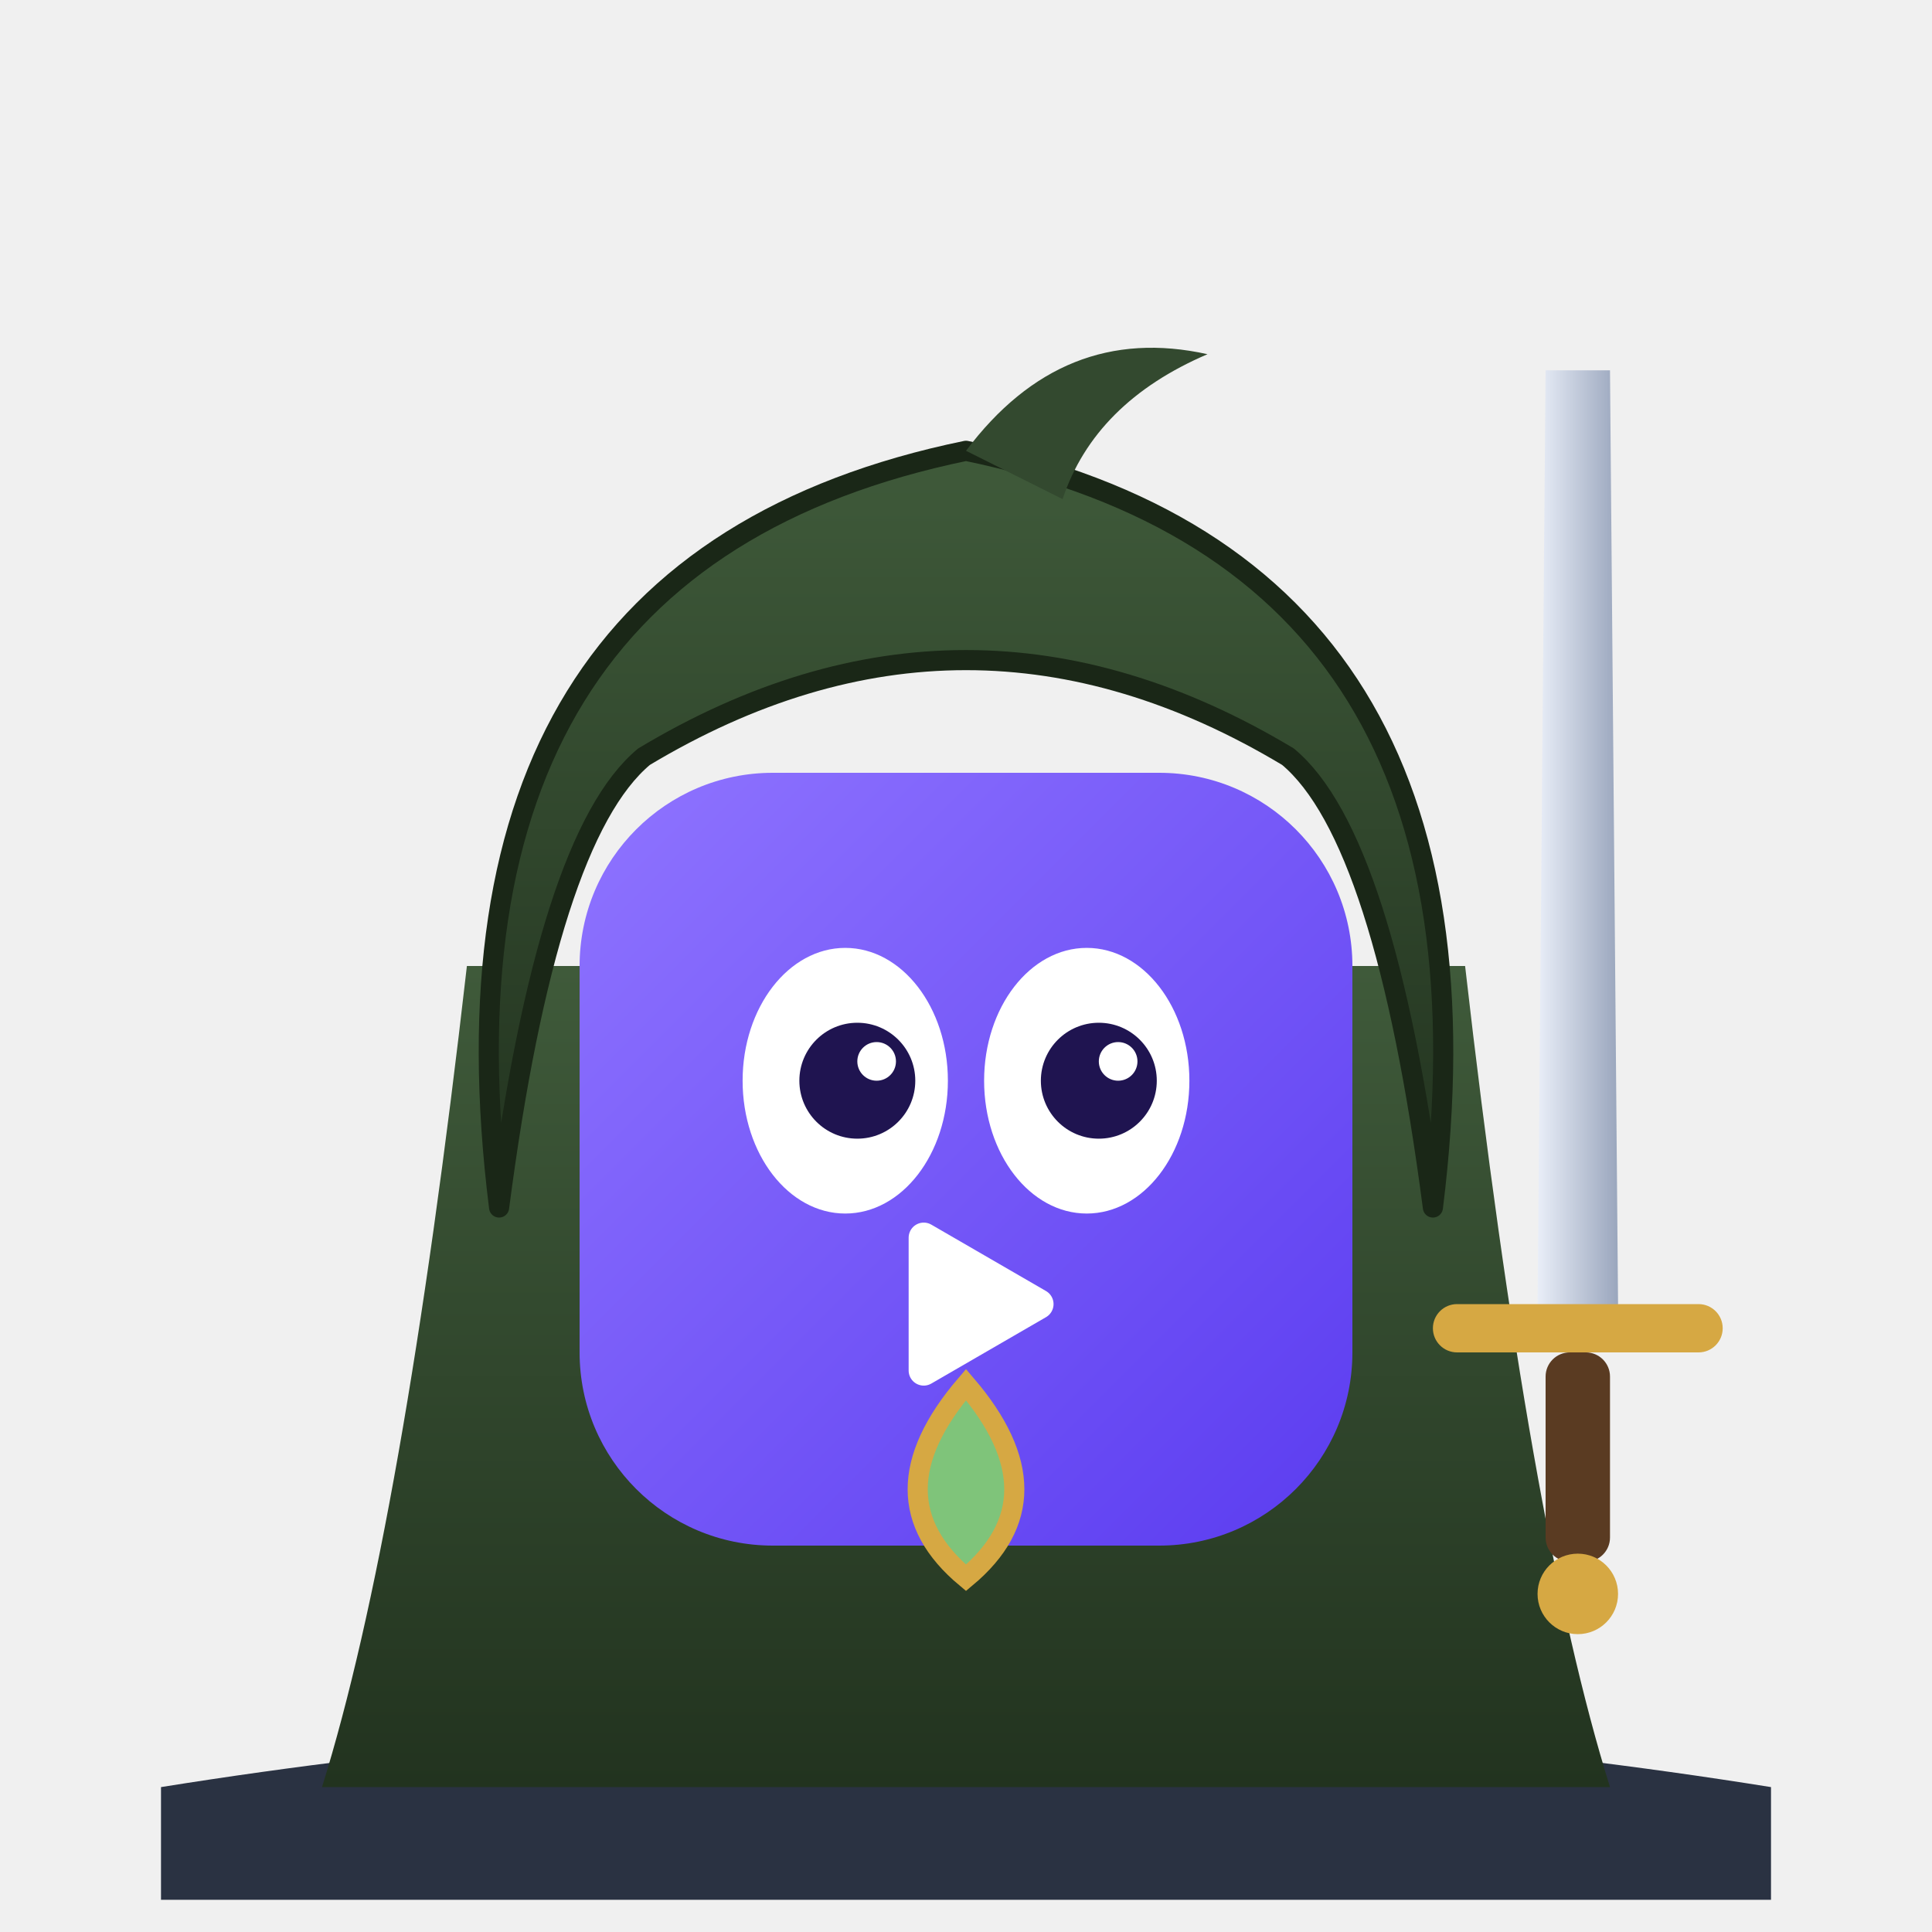
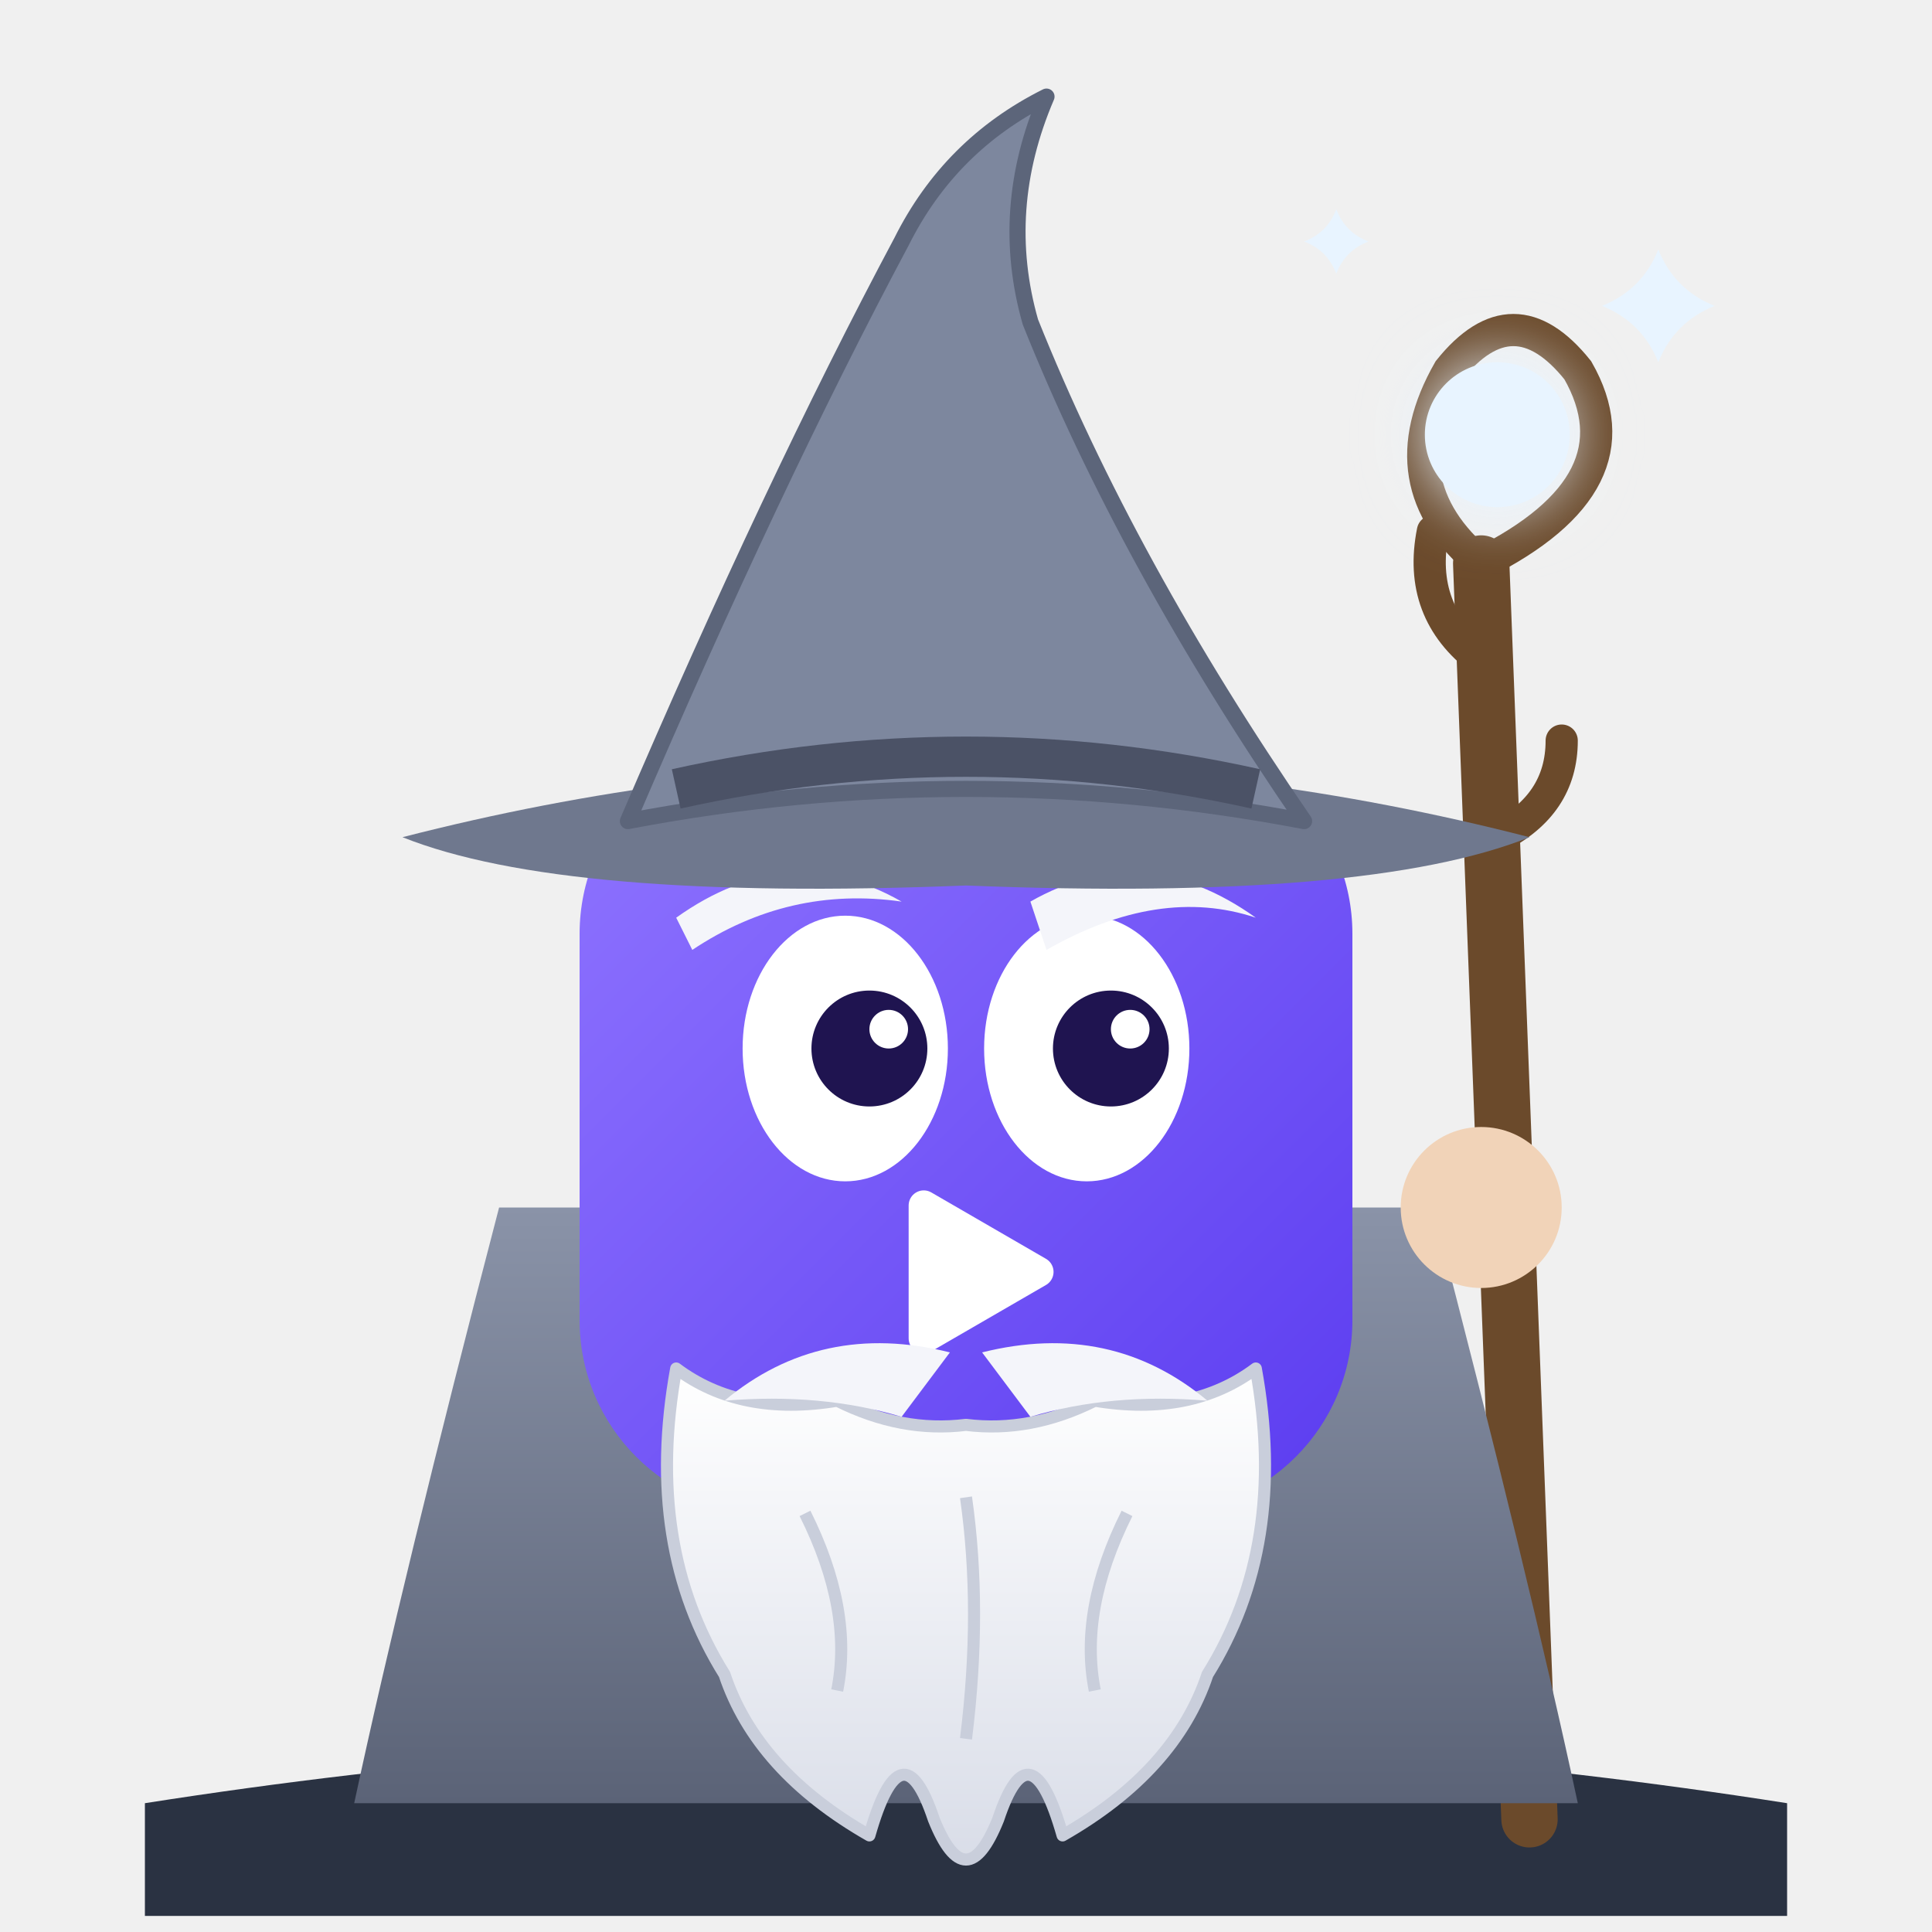
<svg xmlns="http://www.w3.org/2000/svg" width="240" height="240" viewBox="0 0 240 240">
  <defs>
    <linearGradient id="lg" x1="0" y1="0" x2="64" y2="64" gradientUnits="userSpaceOnUse">
      <stop offset="0" stop-color="#8f74ff" />
      <stop offset="1" stop-color="#5b3cf0" />
    </linearGradient>
-     <linearGradient id="cloak" x1="0" y1="0" x2="0" y2="1">
-       <stop offset="0" stop-color="#3f5a3a" />
-       <stop offset="1" stop-color="#22331f" />
+     <filter id="g" x="-60%" y="-60%" width="220%" height="220%">
+       <feGaussianBlur stdDeviation="4" result="b" />
+       <feMerge>
+         <feMergeNode in="b" />
+         <feMergeNode in="SourceGraphic" />
+       </feMerge>
+     </filter>
+     <linearGradient id="robe" x1="0" y1="0" x2="0" y2="1">
+       <stop offset="0" stop-color="#8a93a8" />
+       <stop offset="1" stop-color="#5b6377" />
    </linearGradient>
-     <linearGradient id="blade" x1="0" y1="0" x2="1" y2="0">
-       <stop offset="0" stop-color="#e9eef8" />
-       <stop offset="1" stop-color="#9aa6bd" />
+     <linearGradient id="beard" x1="0" y1="0" x2="0" y2="1">
+       <stop offset="0" stop-color="#ffffff" />
+       <stop offset="1" stop-color="#d9dde8" />
    </linearGradient>
  </defs>
-   <path d="M20 222 Q120 206 220 222 V236 H20Z" fill="#2a3242" />
-   <path d="M58 120 Q50 190 40 222 H200 Q190 190 182 120Z" fill="url(#cloak)" />
-   <g transform="translate(72 96) scale(1.5)">
+   <path d="M18 224 Q120 208 222 224 V238 H18Z" fill="#2a3242" />
+   <path d="M190 226 L184 70" stroke="#6b4a2b" stroke-width="7" stroke-linecap="round" />
+   <path d="M184 82 q-8 -6 -6 -16 M186 104 q8 -4 8 -12" stroke="#6b4a2b" stroke-width="4" fill="none" stroke-linecap="round" />
+   <path d="M184 70 q-12 -10 -4 -24 q8 -10 16 0 q8 14 -12 24Z" fill="none" stroke="#6b4a2b" stroke-width="4" />
+   <circle cx="186" cy="54" r="9" fill="#e8f4ff" filter="url(#g)" />
+   <path d="M206 31 Q208 36 213 38 Q208 40 206 45 Q204 40 199 38 Q204 36 206 31Z" fill="#e8f4ff" opacity="1" />
+   <path d="M166 26 Q167.1 28.9 170 30 Q167.1 31.1 166 34 Q164.9 31.1 162 30 Q164.9 28.9 166 26Z" fill="#e8f4ff" opacity="1" />
+   <path d="M62 150 Q50 196 44 224 H196 Q190 196 178 150Z" fill="url(#robe)" />
+   <path d="M120 166 V224" stroke="#4b5266" stroke-width="2" opacity=".6" />
+   <circle cx="184" cy="150" r="10" fill="#f1d3b8" />
+   <g transform="translate(72 92) scale(1.5)">
    <rect width="64" height="64" rx="16" fill="url(#lg)" />
    <ellipse cx="22" cy="25.5" rx="8.5" ry="11" fill="#fff" />
-     <circle cx="23" cy="25.5" r="4.8" fill="#1f1450" />
-     <circle cx="24.6" cy="23.9" r="1.6" fill="#fff" />
+     <circle cx="24" cy="25.5" r="4.8" fill="#1f1450" />
+     <circle cx="25.6" cy="23.9" r="1.6" fill="#fff" />
    <ellipse cx="42" cy="25.5" rx="8.5" ry="11" fill="#fff" />
-     <circle cx="43" cy="25.5" r="4.8" fill="#1f1450" />
-     <circle cx="44.6" cy="23.9" r="1.6" fill="#fff" />
+     <circle cx="44" cy="25.5" r="4.8" fill="#1f1450" />
+     <circle cx="45.6" cy="23.9" r="1.6" fill="#fff" />
    <path d="M28.5 38.5 L38 44 L28.5 49.5 Z" fill="#fff" stroke="#fff" stroke-width="2.5" stroke-linejoin="round" />
  </g>
-   <path d="M62 150 Q52 70 120 56 Q188 70 178 150 Q172 104 160 94 Q120 70 80 94 Q68 104 62 150Z" fill="url(#cloak)" stroke="#1a2717" stroke-width="2.5" stroke-linejoin="round" />
-   <path d="M120 56 Q132 40 150 44 Q136 50 132 62Z" fill="#33492f" />
-   <path d="M120 196 Q108 186 120 172 Q132 186 120 196Z" fill="#7fc47a" stroke="#d6a843" stroke-width="2.5" />
-   <g transform="translate(196 132)">
-     <path d="M-4 -86 L4 -86 L5 30 L0 38 L-5 30Z" fill="url(#blade)" />
-     <rect x="-18" y="30" width="36" height="6" rx="3" fill="#d6a843" />
-     <rect x="-4" y="36" width="8" height="26" rx="3" fill="#5a3b22" />
-     <circle cx="0" cy="66" r="5" fill="#d6a843" />
-   </g>
+   <path d="M84 114 Q98 104 112 112 Q98 110 86 118Z M128 112 Q142 104 156 114 Q144 110 130 118Z" fill="#f4f5fa" />
+   <path d="M84 170 Q92 176 104 174 Q112 178 120 177 Q128 178 136 174 Q148 176 156 170          Q160 192 150 208 Q146 220 132 228 Q128 214 124 226 Q120 236 116 226 Q112 214 108 228 Q94 220 90 208 Q80 192 84 170Z" fill="url(#beard)" stroke="#c9cedb" stroke-width="1.5" stroke-linejoin="round" />
+   <path d="M100 188 Q106 200 104 210 M120 186 Q122 200 120 216 M140 188 Q134 200 136 210" stroke="#c9cedb" stroke-width="1.5" fill="none" />
+   <path d="M118 168 Q102 164 90 174 Q102 173 112 176Z M122 168 Q138 164 150 174 Q138 173 128 176Z" fill="#f4f5fa" />
+   <path d="M50 104 Q120 86 190 104 Q170 112 120 110 Q70 112 50 104Z" fill="#6f788e" />
+   <path d="M78 102 Q96 60 112 30 Q118 18 130 12 Q124 26 128 40 Q140 70 162 102 Q120 94 78 102Z" fill="#7d879e" stroke="#5c657a" stroke-width="2" stroke-linejoin="round" />
+   <path d="M84 98 Q120 90 156 98" stroke="#4b5266" stroke-width="5" fill="none" />
</svg>
